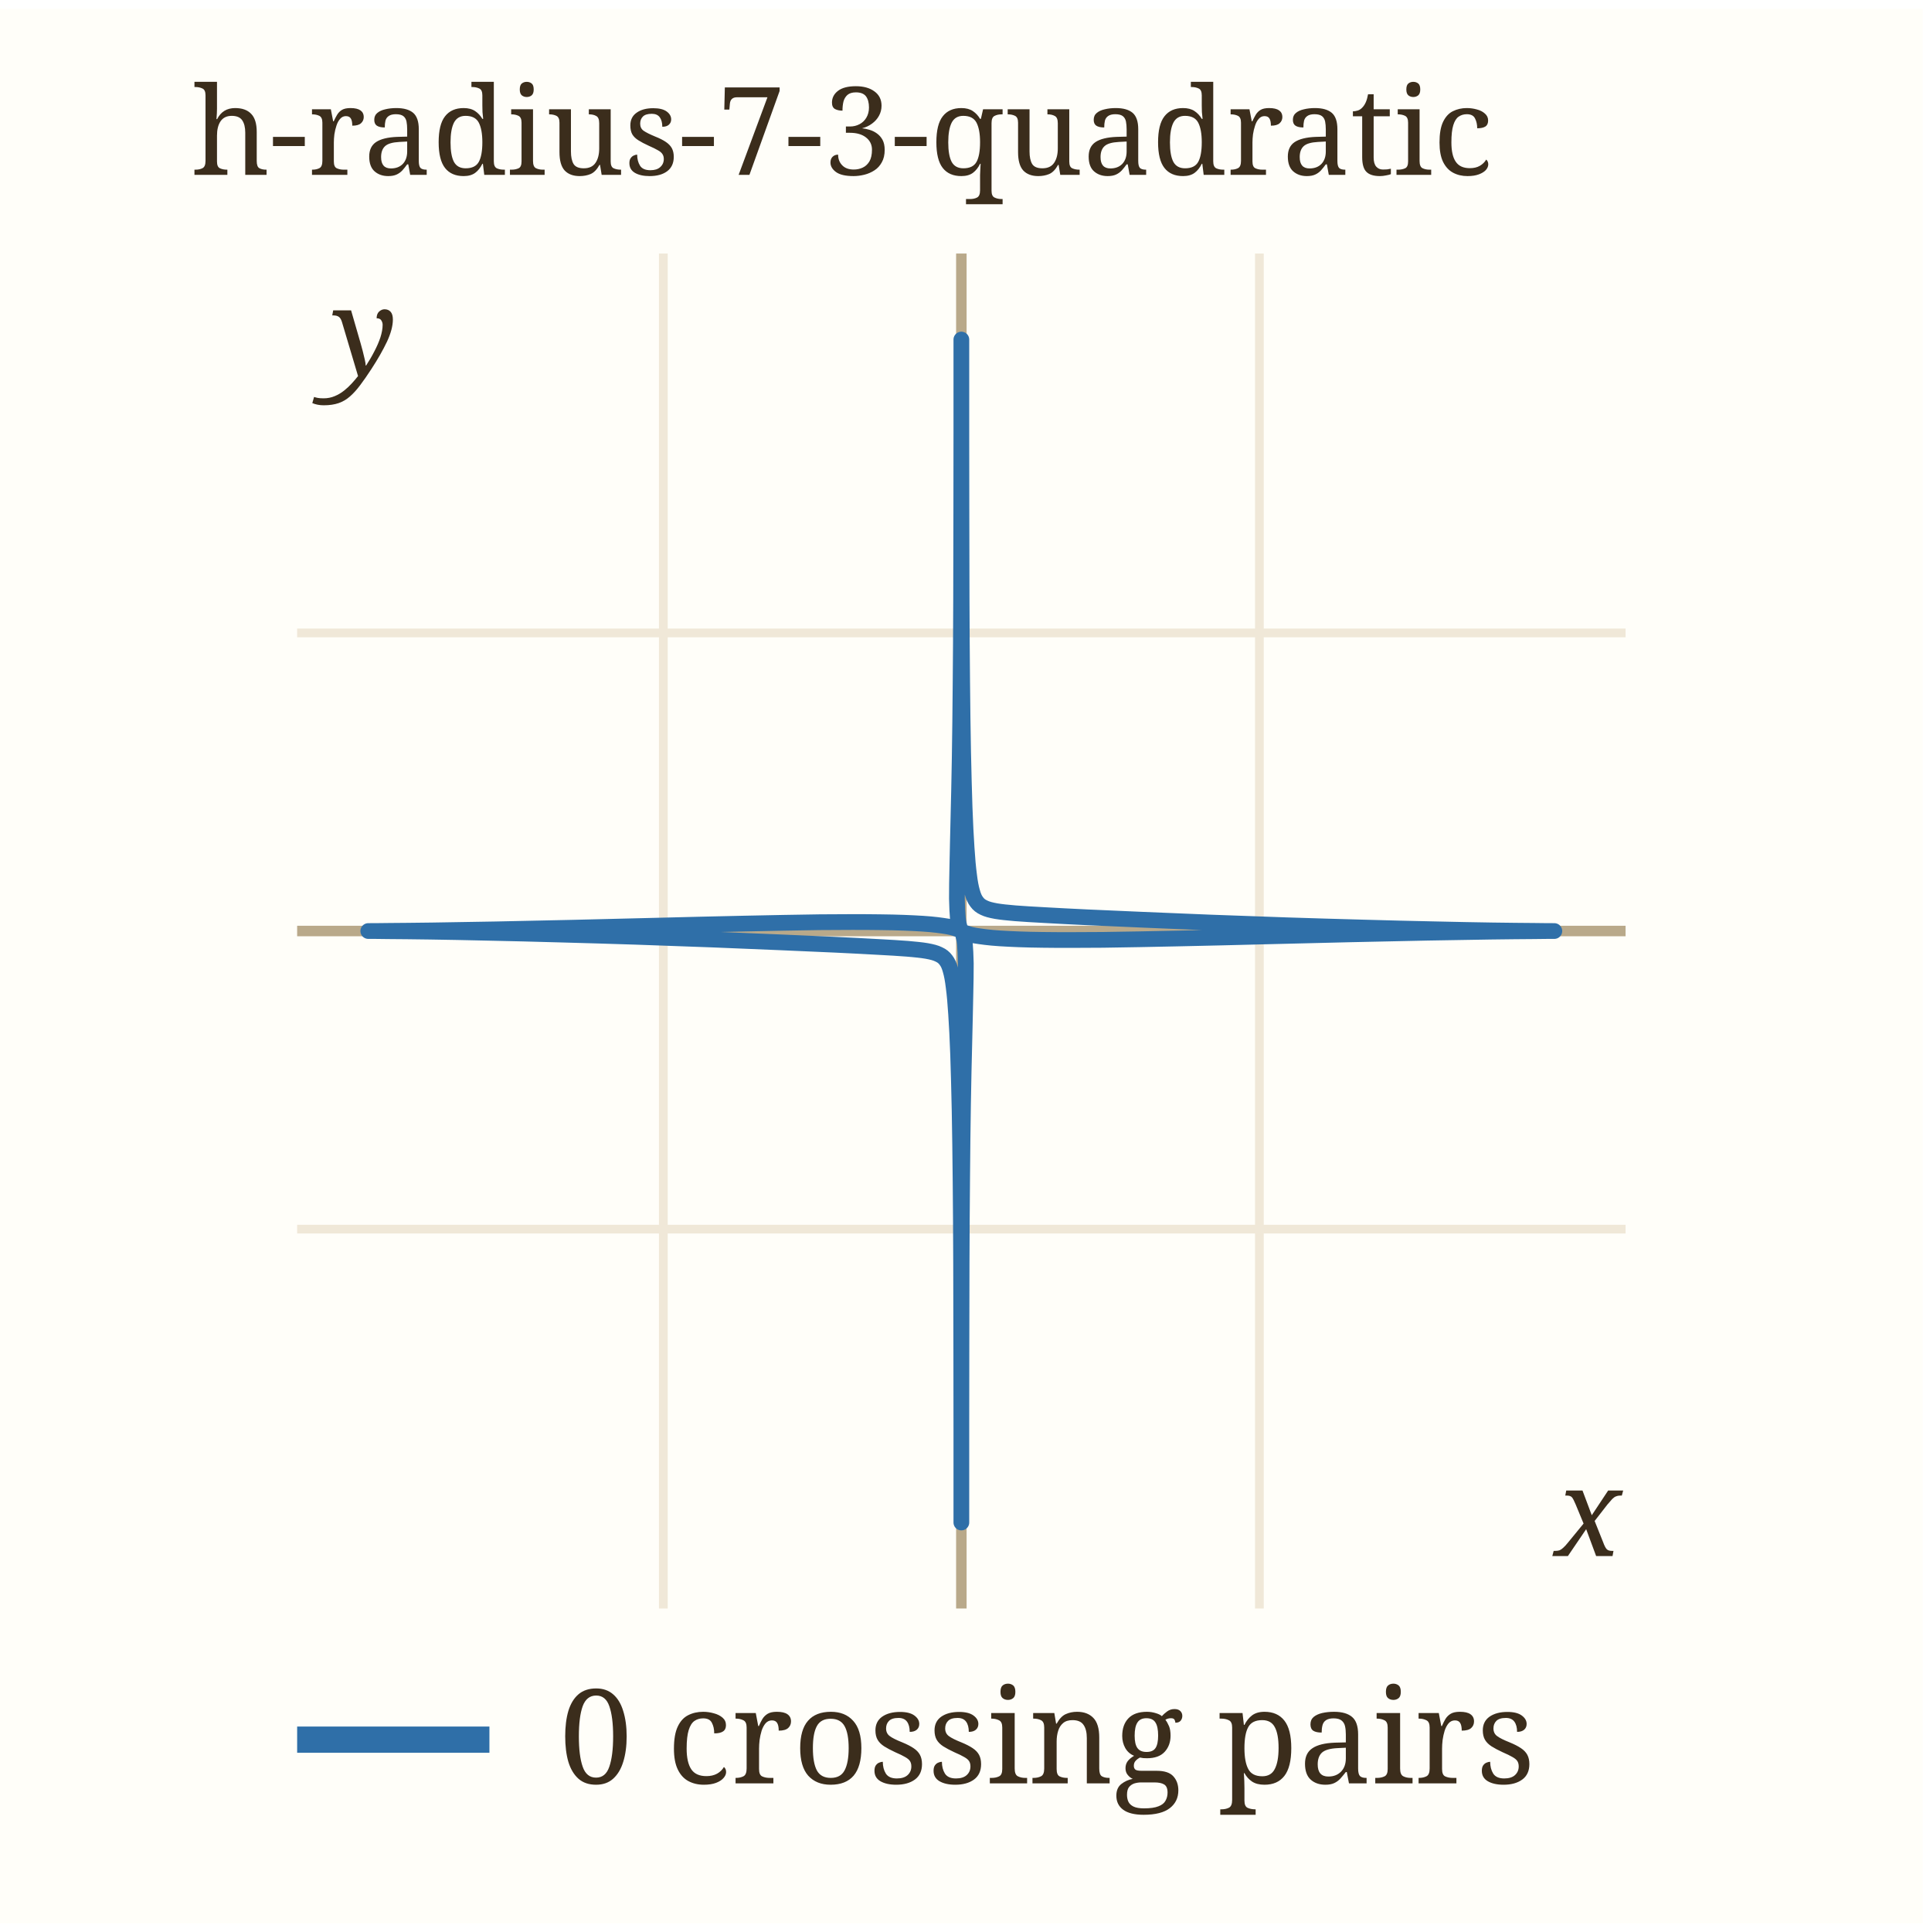
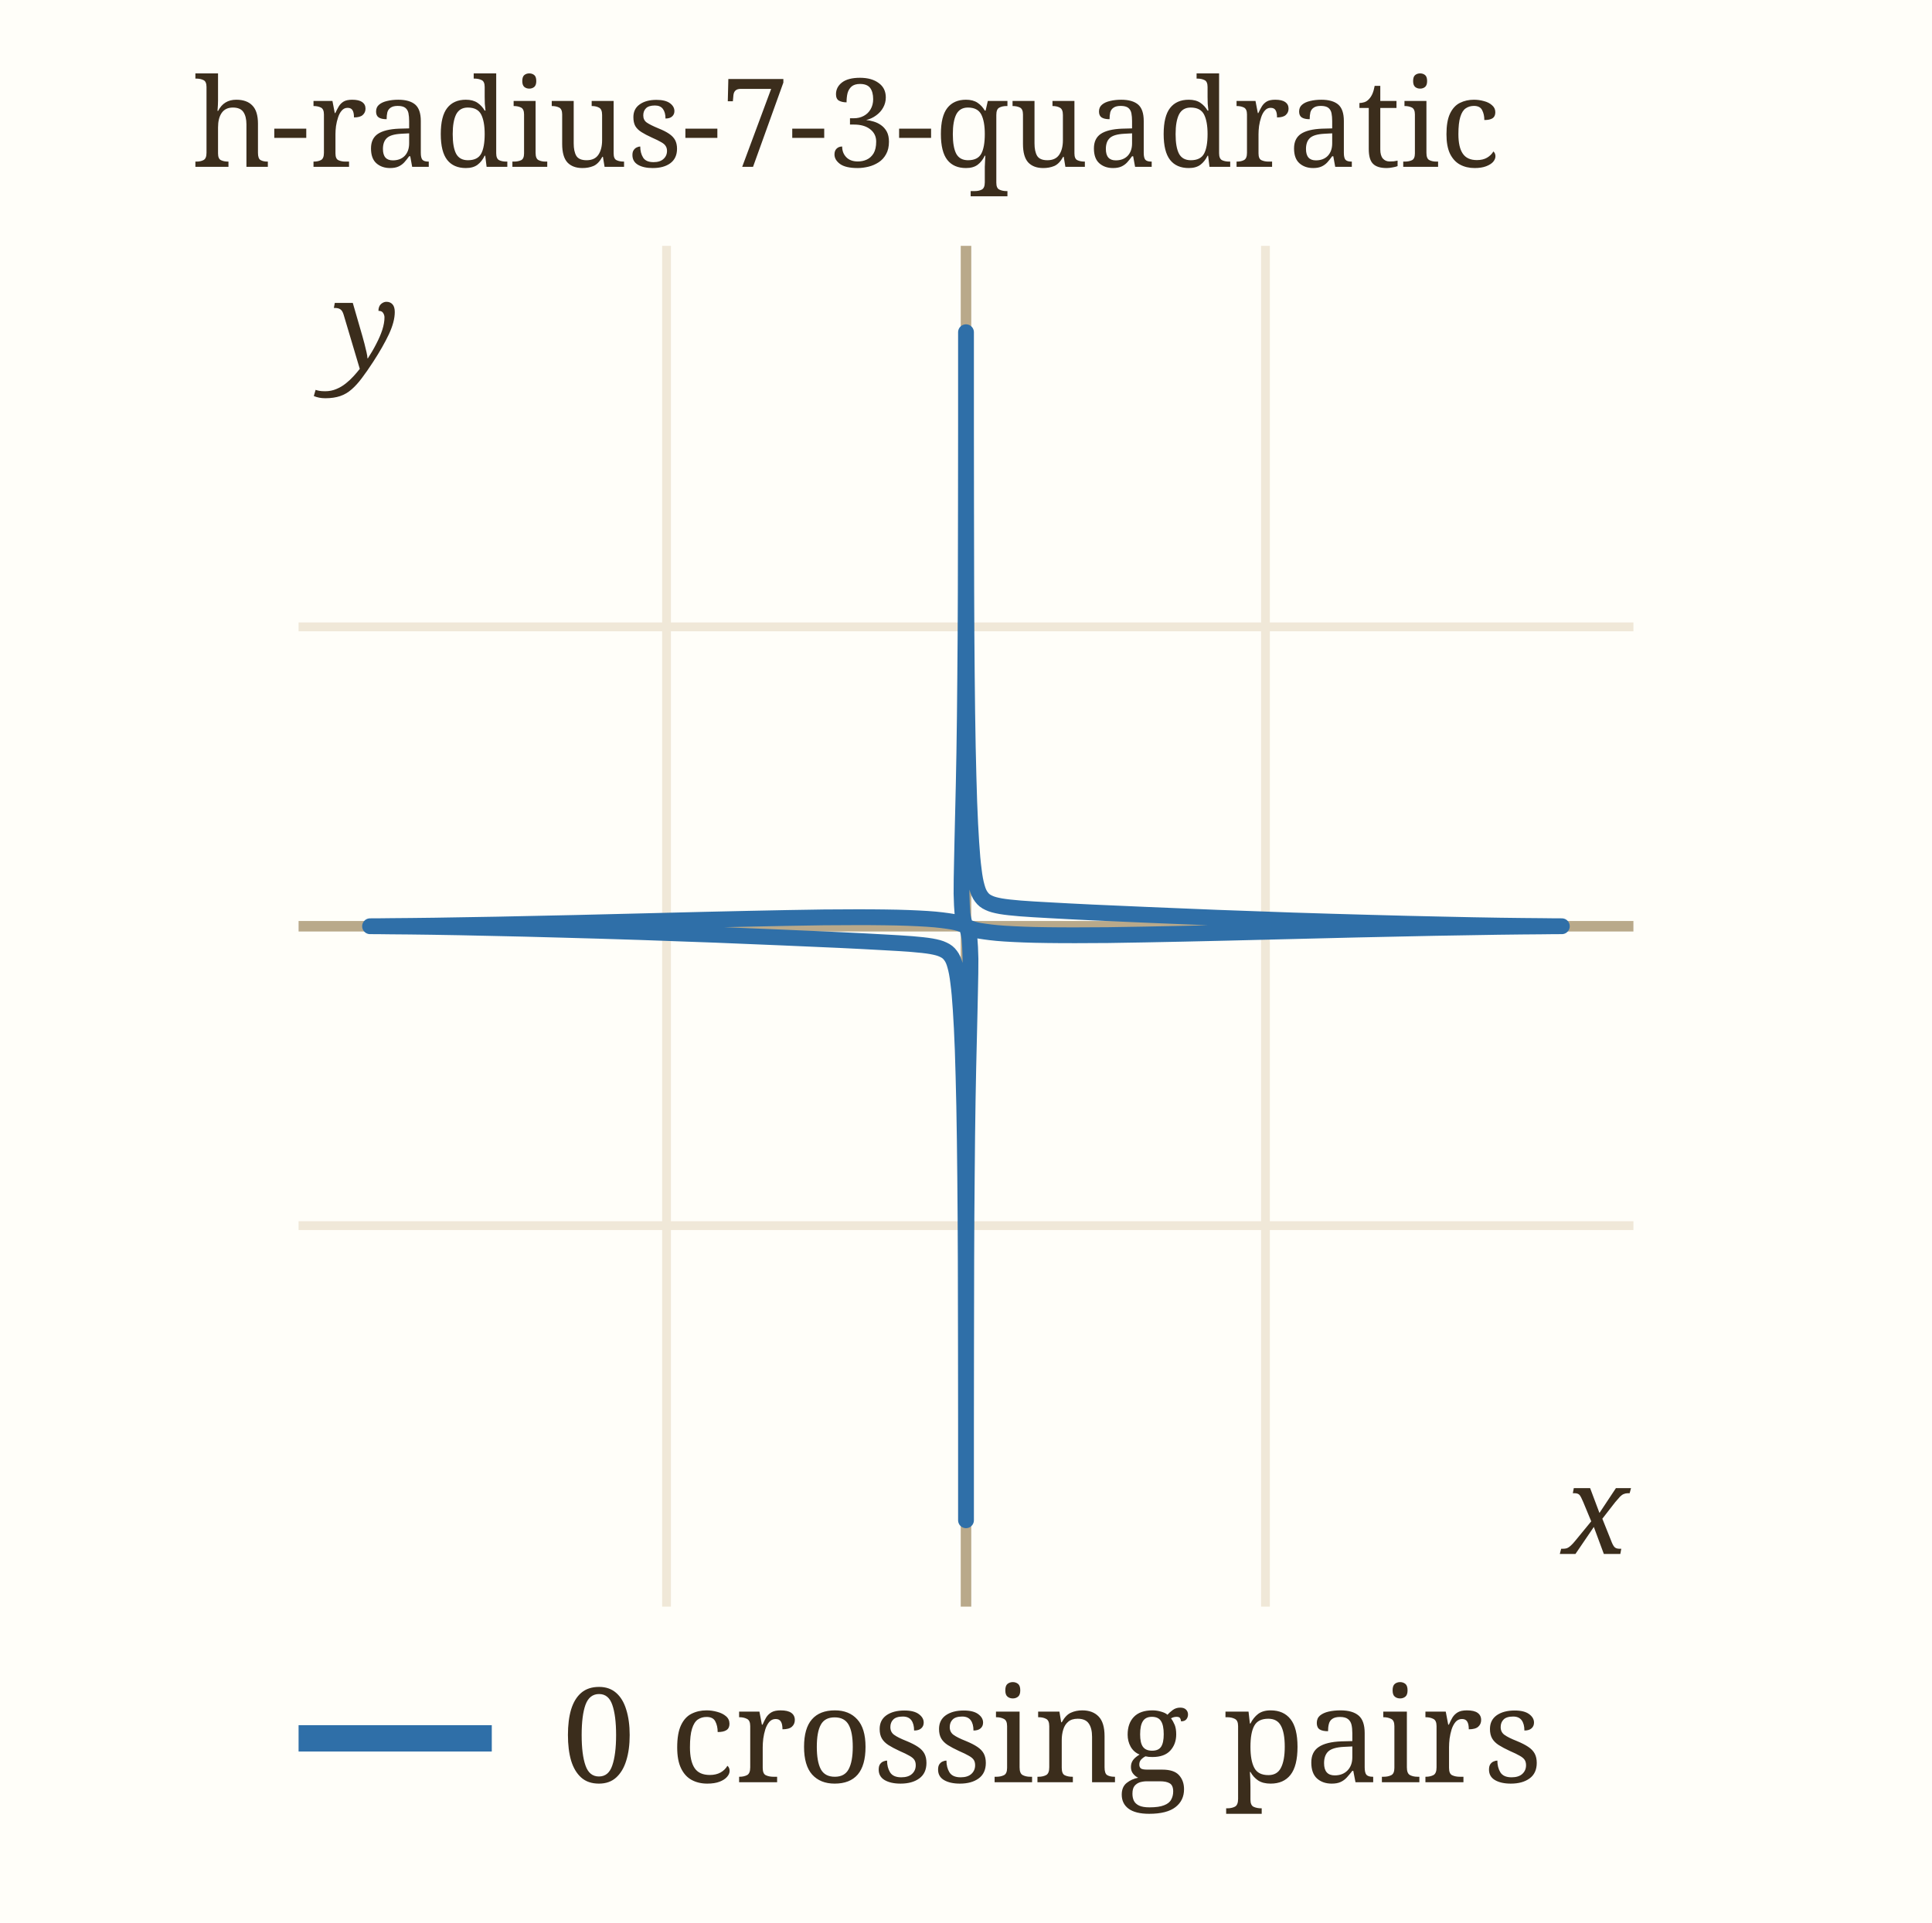
- <svg xmlns="http://www.w3.org/2000/svg" viewBox="0 0 220 219" width="219" height="220" role="img" aria-label="h-radius-7-3-quadratic" data-panel="h-radius-7-3-quadratic">
+ <svg xmlns="http://www.w3.org/2000/svg" viewBox="0 0 220 219" width="220" height="219" role="img" aria-label="h-radius-7-3-quadratic" data-panel="h-radius-7-3-quadratic">
  <rect x="0" y="0" width="220" height="219" fill="#fffef9" />
  <clipPath id="clip-h-radius-7-3-quadratic">
    <rect x="34" y="28" width="152" height="155" />
  </clipPath>
  <g clip-path="url(#clip-h-radius-7-3-quadratic)">
    <line x1="75.9" x2="75.9" y1="28" y2="183" stroke="#f0e8d8" stroke-width="1" />
    <text x="75.9" y="197.0" font-family="ui-monospace, Menlo, monospace" font-size="11" fill="#9c8a6a" text-anchor="middle">-0.5</text>
    <line x1="110.0" x2="110.0" y1="28" y2="183" stroke="#b9a98a" stroke-width="1.2" />
    <line x1="144.1" x2="144.1" y1="28" y2="183" stroke="#f0e8d8" stroke-width="1" />
    <text x="144.1" y="197.0" font-family="ui-monospace, Menlo, monospace" font-size="11" fill="#9c8a6a" text-anchor="middle">0.5</text>
    <line x1="34" x2="186" y1="139.6" y2="139.6" stroke="#f0e8d8" stroke-width="1" />
    <text x="28.0" y="143.6" font-family="ui-monospace, Menlo, monospace" font-size="11" fill="#9c8a6a" text-anchor="end">-0.5</text>
    <line x1="34" x2="186" y1="105.5" y2="105.5" stroke="#b9a98a" stroke-width="1.2" />
    <line x1="34" x2="186" y1="71.4" y2="71.4" stroke="#f0e8d8" stroke-width="1" />
    <text x="28.0" y="75.4" font-family="ui-monospace, Menlo, monospace" font-size="11" fill="#9c8a6a" text-anchor="end">0.5</text>
    <path d="M42.14,105.50 C42.54,105.50 43.33,105.50 44.50,105.52 C45.68,105.53 47.29,105.54 49.19,105.57 C51.09,105.60 53.42,105.64 55.89,105.70 C58.37,105.75 61.21,105.82 64.03,105.90 C66.85,105.97 69.92,106.07 72.83,106.16 C75.74,106.26 78.74,106.37 81.47,106.47 C84.20,106.58 86.87,106.69 89.23,106.79 C91.58,106.89 93.74,106.99 95.61,107.07 C97.48,107.16 99.08,107.24 100.45,107.32 C101.82,107.39 102.90,107.46 103.83,107.53 C104.77,107.61 105.45,107.68 106.04,107.78 C106.64,107.89 107.04,107.99 107.41,108.17 C107.78,108.34 108.02,108.53 108.24,108.83 C108.47,109.13 108.62,109.47 108.76,109.98 C108.91,110.50 109.02,111.08 109.12,111.92 C109.23,112.76 109.32,113.73 109.40,115.02 C109.49,116.31 109.56,117.81 109.63,119.64 C109.69,121.48 109.75,123.62 109.80,126.04 C109.85,128.46 109.88,131.25 109.91,134.17 C109.94,137.10 109.96,140.38 109.97,143.58 C109.98,146.79 109.99,150.26 109.99,153.40 C110.00,156.54 110.00,159.76 110.00,162.42 C110.00,165.08 110.00,167.58 110.00,169.37 C110.00,171.16 110.00,172.53 110.00,173.16 C110.00,173.79 110.00,173.79 110.00,173.16 C110.00,172.53 110.00,171.16 110.00,169.37 C110.00,167.58 110.00,165.09 110.00,162.42 C110.00,159.75 110.00,156.53 110.01,153.37 C110.01,150.21 110.02,146.73 110.03,143.47 C110.04,140.21 110.06,136.86 110.09,133.82 C110.11,130.79 110.15,127.85 110.19,125.25 C110.23,122.66 110.29,120.29 110.34,118.23 C110.38,116.17 110.44,114.41 110.46,112.90 C110.49,111.40 110.52,110.20 110.51,109.21 C110.49,108.22 110.45,107.51 110.40,106.94 C110.34,106.38 110.23,106.06 110.17,105.82 C110.10,105.58 109.98,105.53 110.00,105.50 C110.02,105.48 110.02,105.58 110.28,105.66 C110.55,105.75 110.88,105.90 111.57,106.02 C112.26,106.13 113.14,106.26 114.42,106.34 C115.71,106.42 117.31,106.49 119.27,106.51 C121.24,106.54 123.60,106.53 126.20,106.51 C128.81,106.48 131.82,106.41 134.88,106.35 C137.95,106.29 141.35,106.20 144.60,106.12 C147.86,106.04 151.29,105.95 154.41,105.88 C157.53,105.81 160.64,105.75 163.33,105.69 C166.01,105.64 168.50,105.60 170.52,105.57 C172.53,105.54 174.21,105.53 175.43,105.52 C176.66,105.50 177.45,105.50 177.85,105.50 C178.26,105.50 178.25,105.50 177.86,105.50 C177.46,105.50 176.67,105.50 175.50,105.48 C174.32,105.47 172.71,105.46 170.81,105.43 C168.91,105.40 166.58,105.36 164.11,105.30 C161.63,105.25 158.79,105.18 155.97,105.10 C153.15,105.03 150.08,104.93 147.17,104.84 C144.26,104.74 141.26,104.63 138.53,104.53 C135.80,104.42 133.13,104.31 130.77,104.21 C128.42,104.11 126.26,104.01 124.39,103.93 C122.52,103.84 120.92,103.76 119.55,103.68 C118.18,103.61 117.10,103.54 116.17,103.47 C115.23,103.39 114.55,103.32 113.96,103.22 C113.36,103.11 112.96,103.01 112.59,102.83 C112.22,102.66 111.98,102.47 111.76,102.17 C111.53,101.87 111.38,101.53 111.24,101.02 C111.09,100.50 110.98,99.92 110.88,99.08 C110.77,98.24 110.68,97.27 110.60,95.98 C110.51,94.69 110.44,93.19 110.37,91.36 C110.31,89.52 110.25,87.38 110.20,84.96 C110.15,82.54 110.12,79.75 110.09,76.83 C110.06,73.90 110.04,70.62 110.03,67.42 C110.02,64.21 110.01,60.74 110.01,57.60 C110.00,54.46 110.00,51.24 110.00,48.58 C110.00,45.92 110.00,43.42 110.00,41.63 C110.00,39.84 110.00,38.47 110.00,37.84 C110.00,37.21 110.00,37.21 110.00,37.84 C110.00,38.47 110.00,39.84 110.00,41.63 C110.00,43.42 110.00,45.91 110.00,48.58 C110.00,51.25 110.00,54.47 109.99,57.63 C109.99,60.79 109.98,64.27 109.97,67.53 C109.96,70.79 109.94,74.14 109.91,77.18 C109.89,80.21 109.85,83.15 109.81,85.75 C109.77,88.34 109.71,90.71 109.66,92.77 C109.62,94.83 109.56,96.59 109.54,98.10 C109.51,99.60 109.48,100.80 109.49,101.79 C109.51,102.78 109.55,103.49 109.60,104.06 C109.66,104.62 109.77,104.94 109.83,105.18 C109.90,105.42 110.02,105.47 110.00,105.50 C109.98,105.52 109.98,105.42 109.72,105.34 C109.45,105.25 109.12,105.10 108.43,104.98 C107.74,104.87 106.86,104.74 105.58,104.66 C104.29,104.58 102.69,104.51 100.73,104.49 C98.76,104.46 96.40,104.47 93.80,104.49 C91.19,104.52 88.18,104.59 85.12,104.65 C82.05,104.71 78.65,104.80 75.40,104.88 C72.14,104.96 68.71,105.05 65.59,105.12 C62.47,105.19 59.36,105.25 56.67,105.31 C53.99,105.36 51.50,105.40 49.48,105.43 C47.47,105.46 45.79,105.47 44.57,105.48 C43.34,105.50 42.55,105.50 42.15,105.50" fill="none" stroke="#2f6fa8" stroke-width="1.8" stroke-linecap="round" data-path="h-radius-7-3-quadratic" />
  </g>
  <text x="177.9" y="177.0" font-family="Georgia, serif" font-size="14" font-style="italic" fill="#3b2d1c">x</text>
  <text x="38.0" y="42.0" font-family="Georgia, serif" font-size="14" font-style="italic" fill="#3b2d1c">y</text>
  <text x="22" y="19" font-family="Georgia, serif" font-size="14" fill="#3b2d1c">h-radius-7-3-quadratic</text>
  <line x1="34" x2="56" y1="198" y2="198" stroke="#2f6fa8" stroke-width="3" />
  <text x="64" y="203" font-family="Georgia, serif" font-size="15" fill="#3b2d1c">0 crossing pairs</text>
</svg>
